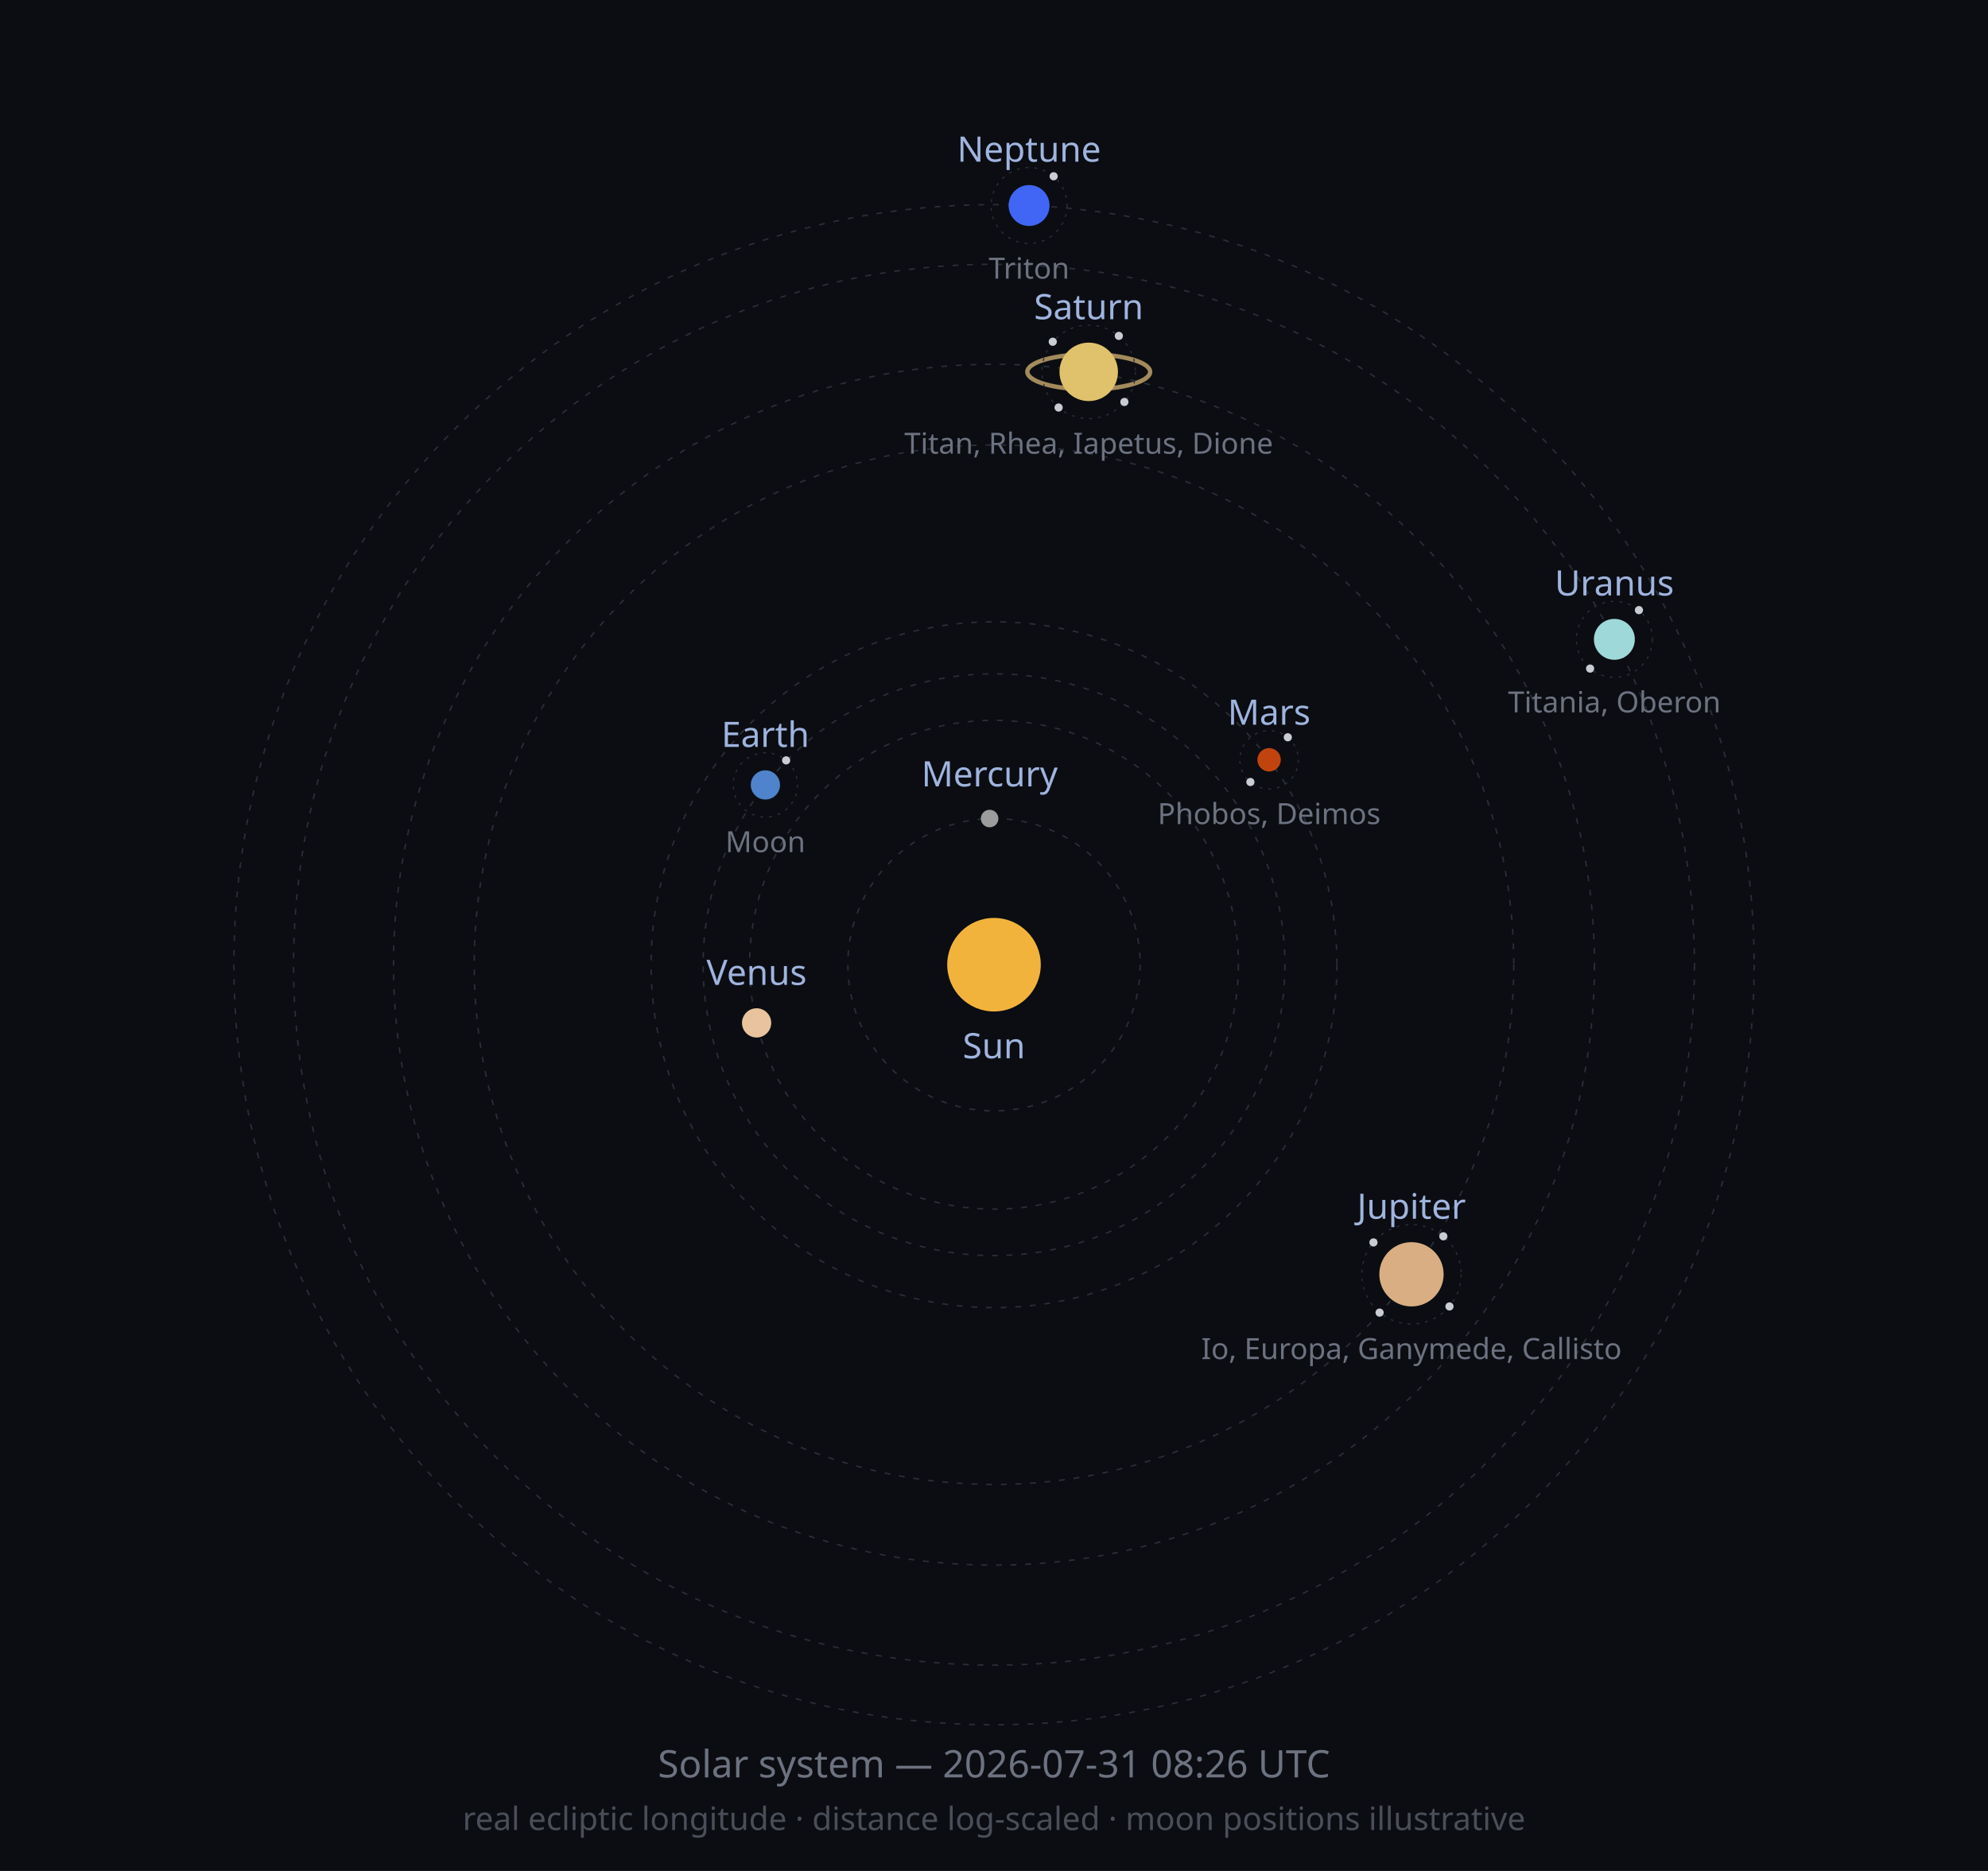
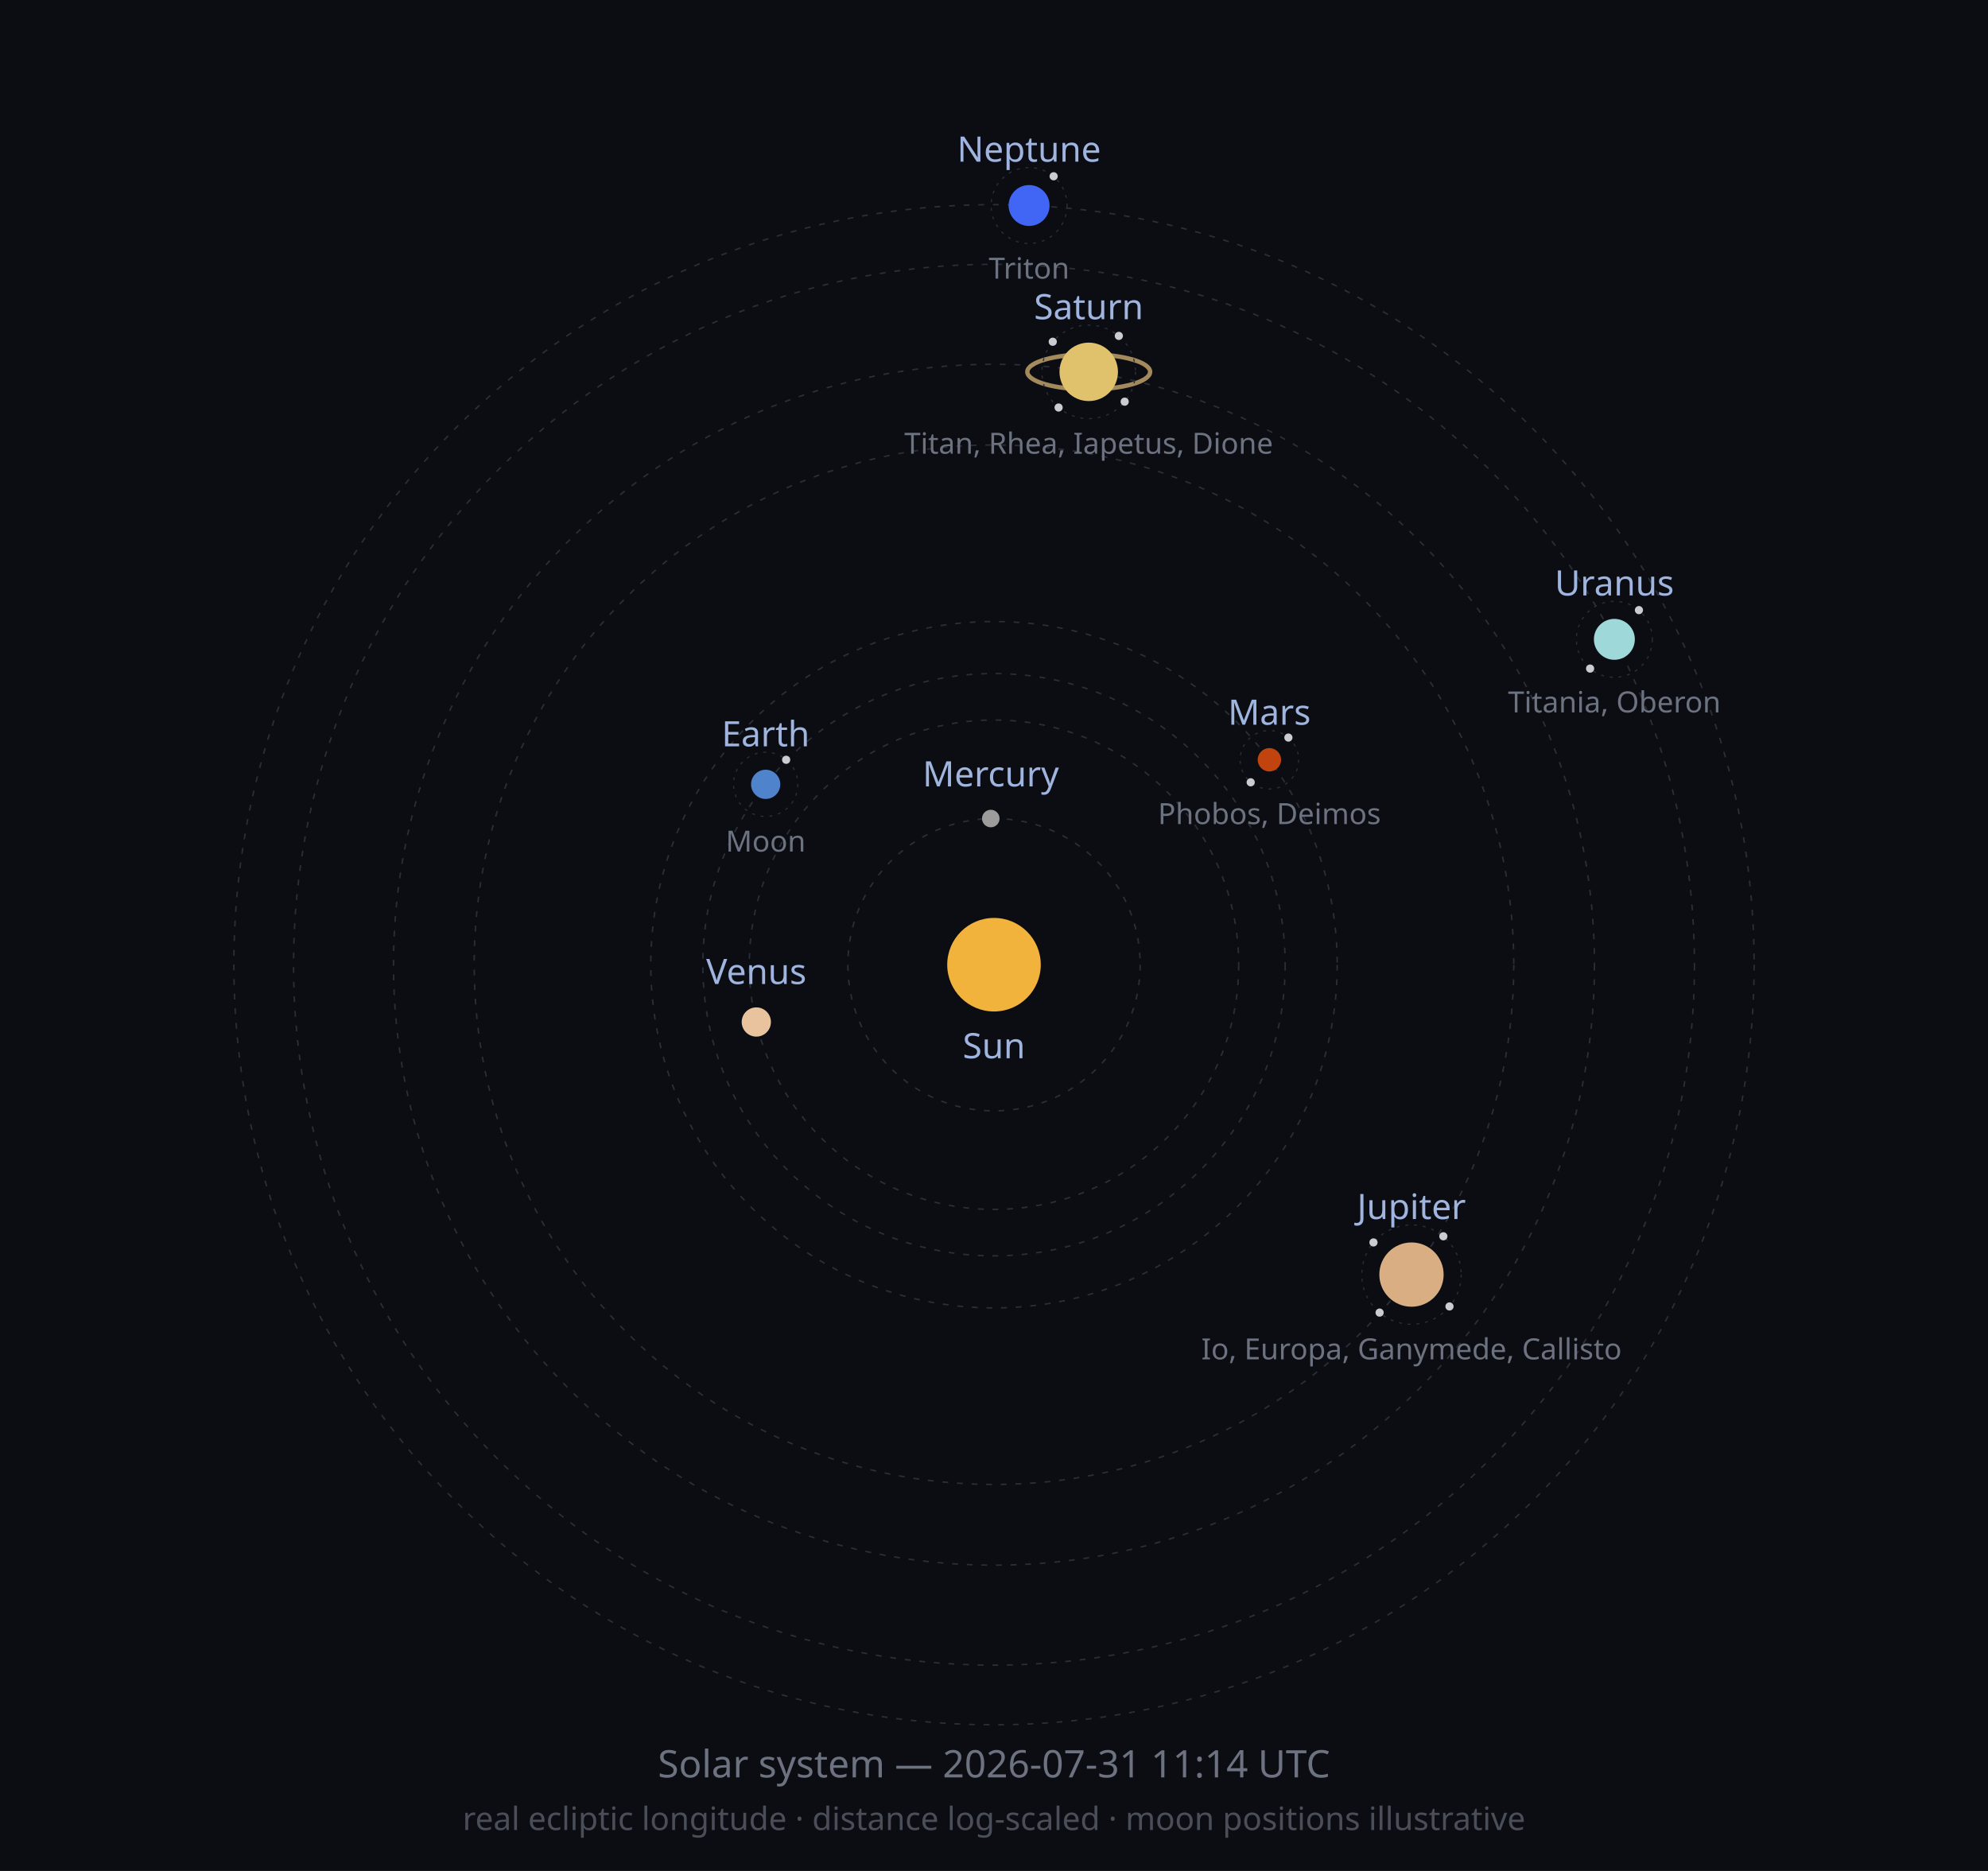
<svg xmlns="http://www.w3.org/2000/svg" width="680" height="640" viewBox="0 0 680 640" role="img">
  <defs>
    <marker id="arrow" viewBox="0 0 10 10" refX="8" refY="5" markerWidth="6" markerHeight="6" orient="auto-start-reverse">
      <path d="M2 1L8 5L2 9" fill="none" stroke="context-stroke" stroke-width="1.5" stroke-linecap="round" stroke-linejoin="round" />
    </marker>
  </defs>
  <style>
  .orbit { fill: none; stroke: #2A2E38; stroke-width: 0.5; stroke-dasharray: 2 3; }
  .moonorbit { fill: none; stroke: #2A2E38; stroke-width: 0.4; stroke-dasharray: 1 2; }
  .lbl { font-family: sans-serif; font-size: 12px; fill: #9FB4DE; }
  .moonlbl { font-family: sans-serif; font-size: 10px; fill: #6C7280; }
</style>
  <rect width="680" height="640" fill="#0B0D12" />
  <circle class="orbit" cx="340" cy="330" r="50.0" />
-   <circle class="orbit" cx="340" cy="330" r="83.6" />
-   <circle class="orbit" cx="340" cy="330" r="99.5" />
-   <circle class="orbit" cx="340" cy="330" r="117.3" />
+   <circle class="orbit" cx="340" cy="330" r="83.7" />
+   <circle class="orbit" cx="340" cy="330" r="99.6" />
+   <circle class="orbit" cx="340" cy="330" r="117.4" />
  <circle class="orbit" cx="340" cy="330" r="177.8" />
  <circle class="orbit" cx="340" cy="330" r="205.4" />
  <circle class="orbit" cx="340" cy="330" r="239.6" />
  <circle class="orbit" cx="340" cy="330" r="260.0" />
  <circle cx="340" cy="330" r="16" fill="#F2B33D" />
  <text class="lbl" x="340" y="362" text-anchor="middle">Sun</text>
-   <circle cx="338.5" cy="280.0" r="3" fill="#9C9C9C" />
-   <text class="lbl" x="338.5" y="269.0" text-anchor="middle">Mercury</text>
-   <circle cx="258.8" cy="349.9" r="5" fill="#E8C39E" />
-   <text class="lbl" x="258.8" y="336.9" text-anchor="middle">Venus</text>
-   <circle cx="261.8" cy="268.5" r="5" fill="#4F83CC" />
-   <circle class="moonorbit" cx="261.8" cy="268.5" r="11" />
-   <circle cx="268.9" cy="260.1" r="1.4" fill="#C9CDD3" />
-   <text class="moonlbl" x="261.8" y="291.5" text-anchor="middle">Moon</text>
-   <text class="lbl" x="261.8" y="255.5" text-anchor="middle">Earth</text>
-   <circle cx="434.1" cy="259.9" r="4" fill="#C1440E" />
-   <circle class="moonorbit" cx="434.1" cy="259.9" r="10" />
-   <circle cx="440.5" cy="252.2" r="1.4" fill="#C9CDD3" />
-   <circle cx="427.7" cy="267.5" r="1.4" fill="#C9CDD3" />
-   <text class="moonlbl" x="434.1" y="281.9" text-anchor="middle">Phobos, Deimos</text>
-   <text class="lbl" x="434.1" y="247.9" text-anchor="middle">Mars</text>
-   <circle cx="482.8" cy="435.9" r="11" fill="#D8AE82" />
-   <circle class="moonorbit" cx="482.8" cy="435.9" r="17" />
+   <circle cx="338.9" cy="280.0" r="3" fill="#9C9C9C" />
+   <text class="lbl" x="338.9" y="269.0" text-anchor="middle">Mercury</text>
+   <circle cx="258.7" cy="349.6" r="5" fill="#E8C39E" />
+   <text class="lbl" x="258.7" y="336.6" text-anchor="middle">Venus</text>
+   <circle cx="261.9" cy="268.3" r="5" fill="#4F83CC" />
+   <circle class="moonorbit" cx="261.9" cy="268.3" r="11" />
+   <circle cx="268.9" cy="259.9" r="1.4" fill="#C9CDD3" />
+   <text class="moonlbl" x="261.9" y="291.3" text-anchor="middle">Moon</text>
+   <text class="lbl" x="261.9" y="255.3" text-anchor="middle">Earth</text>
+   <circle cx="434.2" cy="259.9" r="4" fill="#C1440E" />
+   <circle class="moonorbit" cx="434.2" cy="259.9" r="10" />
+   <circle cx="440.7" cy="252.3" r="1.4" fill="#C9CDD3" />
+   <circle cx="427.8" cy="267.6" r="1.4" fill="#C9CDD3" />
+   <text class="moonlbl" x="434.2" y="281.9" text-anchor="middle">Phobos, Deimos</text>
+   <text class="lbl" x="434.2" y="247.9" text-anchor="middle">Mars</text>
+   <circle cx="482.8" cy="436.0" r="11" fill="#D8AE82" />
+   <circle class="moonorbit" cx="482.8" cy="436.0" r="17" />
  <circle cx="493.7" cy="422.9" r="1.4" fill="#C9CDD3" />
  <circle cx="495.8" cy="446.9" r="1.4" fill="#C9CDD3" />
  <circle cx="471.9" cy="449.0" r="1.4" fill="#C9CDD3" />
  <circle cx="469.8" cy="425.0" r="1.4" fill="#C9CDD3" />
-   <text class="moonlbl" x="482.8" y="464.9" text-anchor="middle">Io, Europa, Ganymede, Callisto</text>
-   <text class="lbl" x="482.8" y="416.9" text-anchor="middle">Jupiter</text>
+   <text class="moonlbl" x="482.8" y="465.0" text-anchor="middle">Io, Europa, Ganymede, Callisto</text>
+   <text class="lbl" x="482.8" y="417.0" text-anchor="middle">Jupiter</text>
  <ellipse cx="372.4" cy="127.2" rx="21.0" ry="6.0" fill="none" stroke="#C9A96E" stroke-width="1.5" opacity="0.8" />
  <circle cx="372.4" cy="127.2" r="10" fill="#E0C16C" />
  <circle class="moonorbit" cx="372.4" cy="127.2" r="16" />
  <circle cx="382.7" cy="114.9" r="1.4" fill="#C9CDD3" />
-   <circle cx="384.6" cy="137.5" r="1.4" fill="#C9CDD3" />
+   <circle cx="384.7" cy="137.4" r="1.4" fill="#C9CDD3" />
  <circle cx="362.1" cy="139.4" r="1.4" fill="#C9CDD3" />
  <circle cx="360.1" cy="116.9" r="1.4" fill="#C9CDD3" />
  <text class="moonlbl" x="372.4" y="155.2" text-anchor="middle">Titan, Rhea, Iapetus, Dione</text>
  <text class="lbl" x="372.4" y="109.2" text-anchor="middle">Saturn</text>
  <circle cx="552.2" cy="218.7" r="7" fill="#9FD8D8" />
  <circle class="moonorbit" cx="552.2" cy="218.7" r="13" />
  <circle cx="560.6" cy="208.7" r="1.4" fill="#C9CDD3" />
  <circle cx="543.9" cy="228.7" r="1.4" fill="#C9CDD3" />
  <text class="moonlbl" x="552.2" y="243.7" text-anchor="middle">Titania, Oberon</text>
  <text class="lbl" x="552.2" y="203.7" text-anchor="middle">Uranus</text>
  <circle cx="352.0" cy="70.3" r="7" fill="#4166F5" />
  <circle class="moonorbit" cx="352.0" cy="70.3" r="13" />
  <circle cx="360.4" cy="60.3" r="1.4" fill="#C9CDD3" />
  <text class="moonlbl" x="352.0" y="95.3" text-anchor="middle">Triton</text>
  <text class="lbl" x="352.0" y="55.3" text-anchor="middle">Neptune</text>
-   <text x="340" y="608" font-size="13" fill="#6C7280" text-anchor="middle" font-family="sans-serif">Solar system — 2026-07-31 08:26 UTC</text>
+   <text x="340" y="608" font-size="13" fill="#6C7280" text-anchor="middle" font-family="sans-serif">Solar system — 2026-07-31 11:14 UTC</text>
  <text x="340" y="626" font-size="11" fill="#4A4E58" text-anchor="middle" font-family="sans-serif">real ecliptic longitude · distance log-scaled · moon positions illustrative</text>
</svg>
